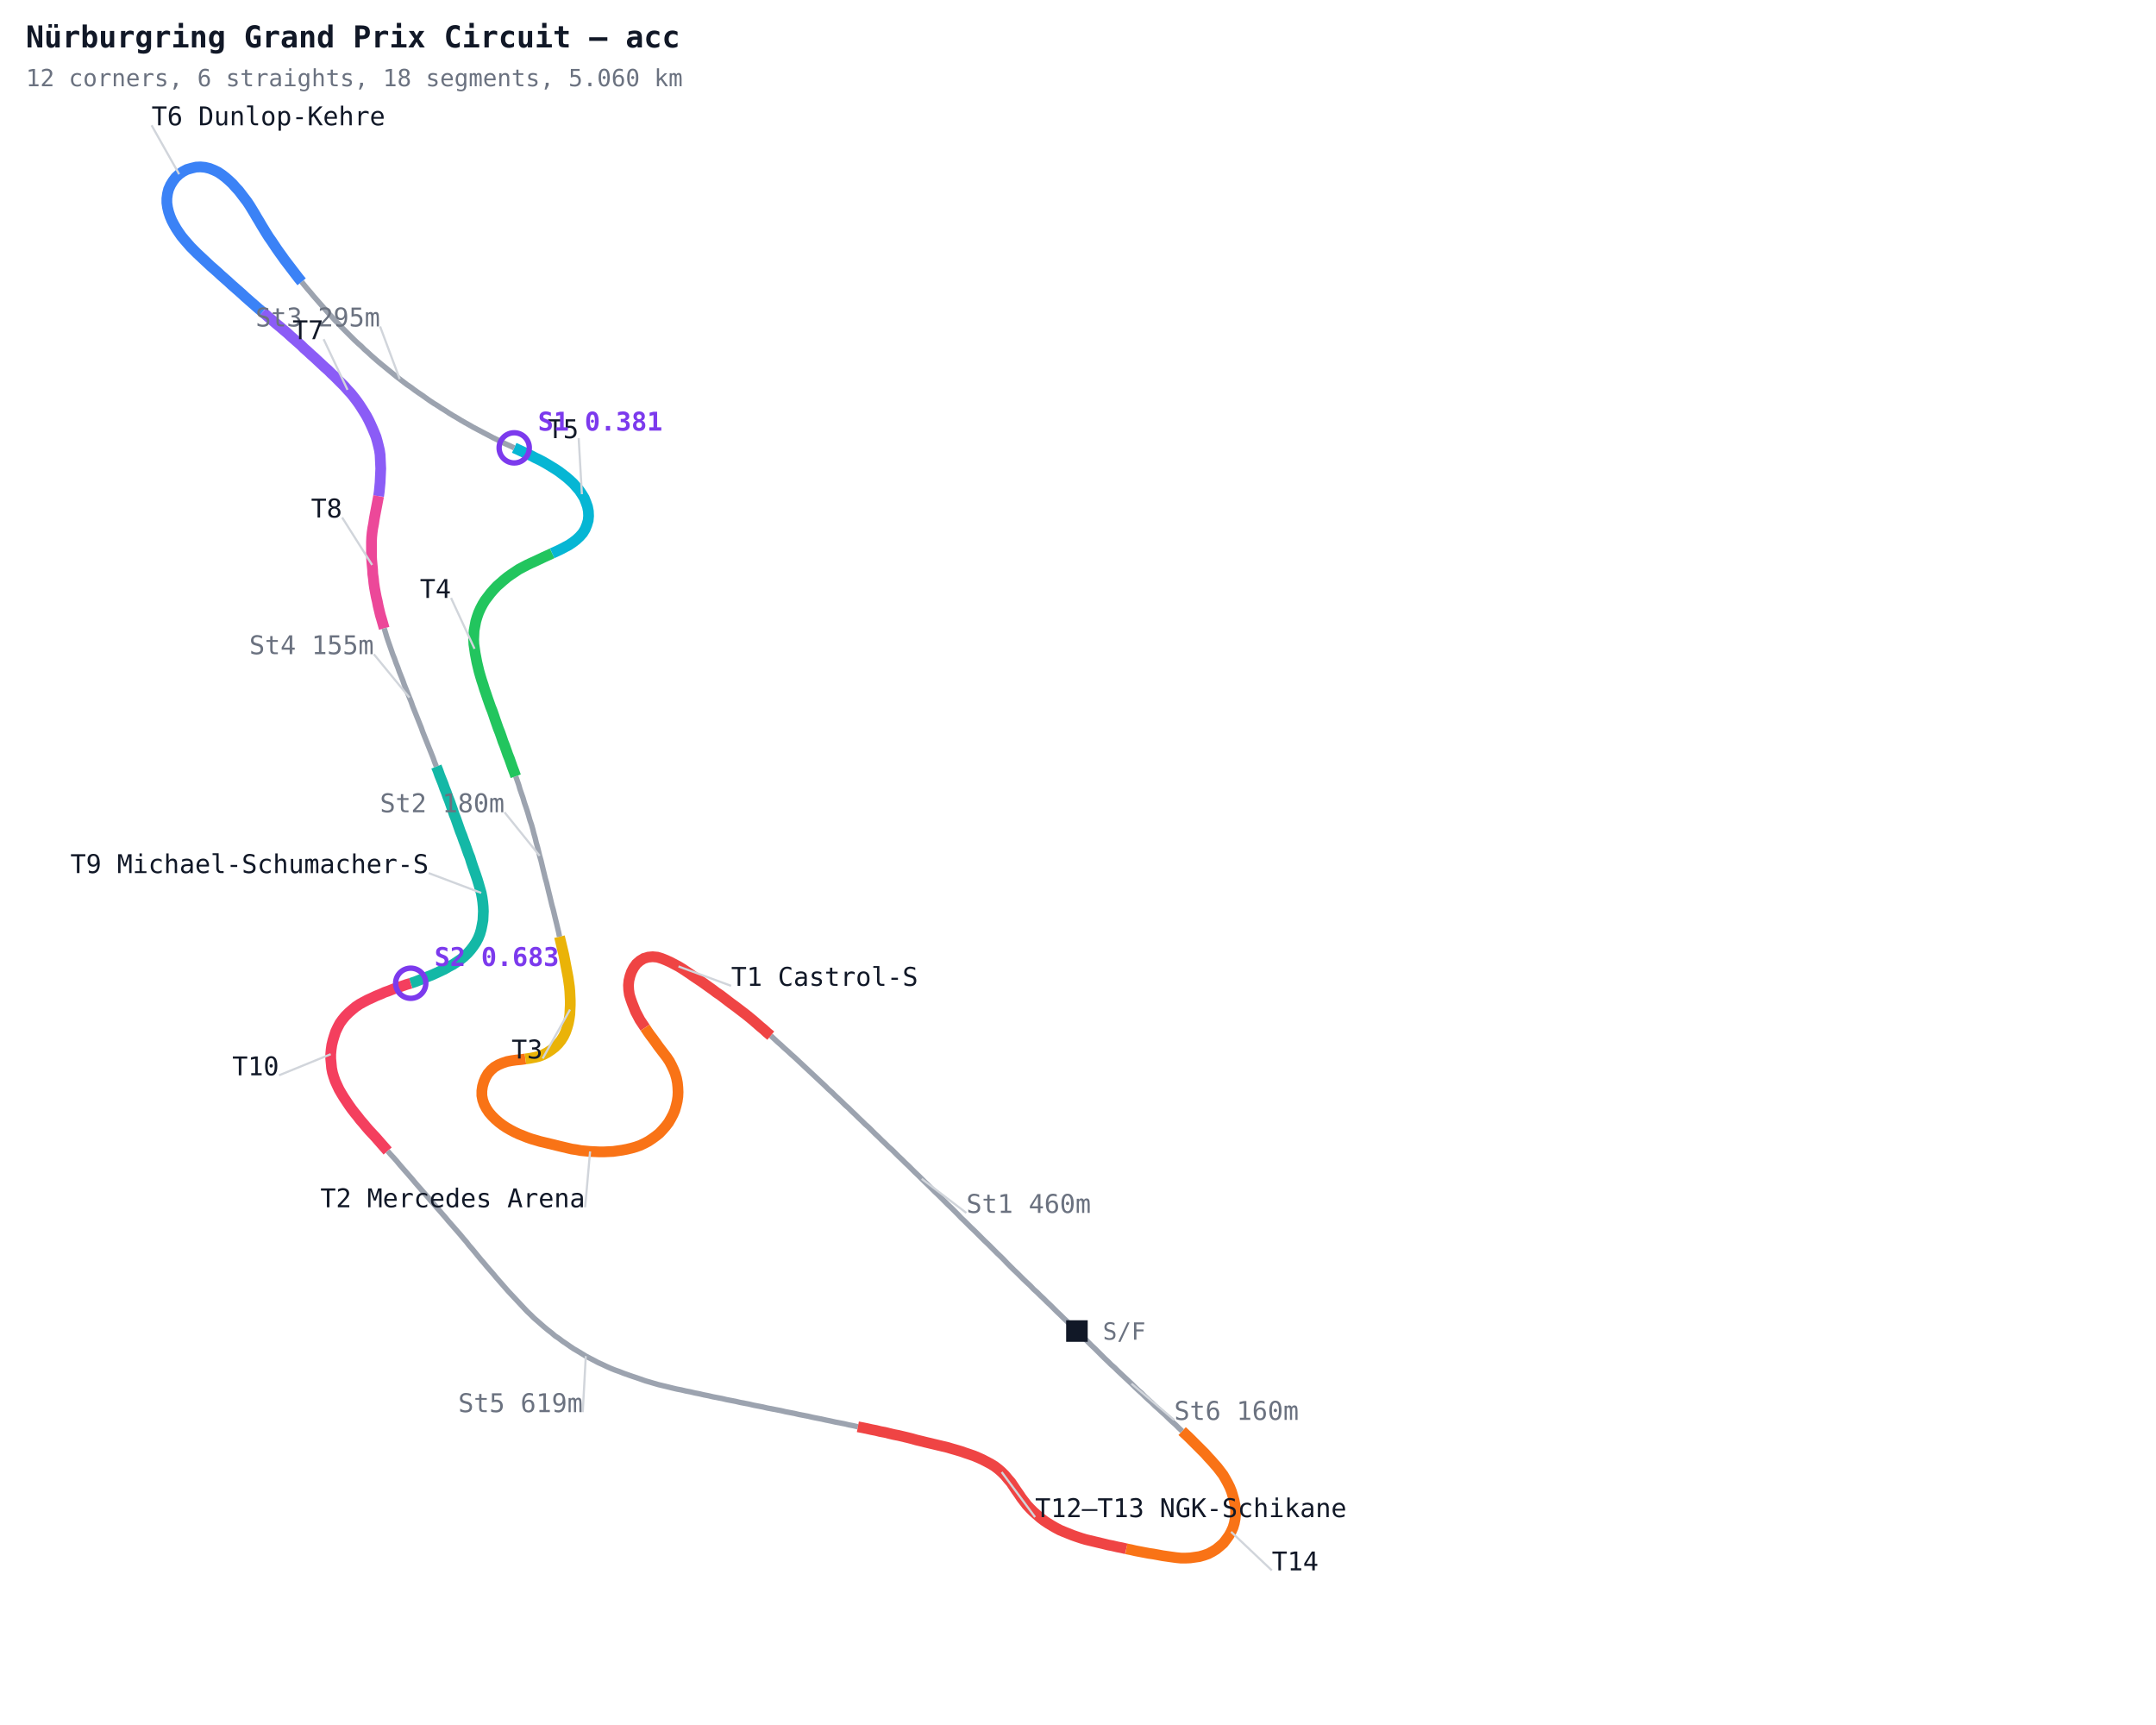
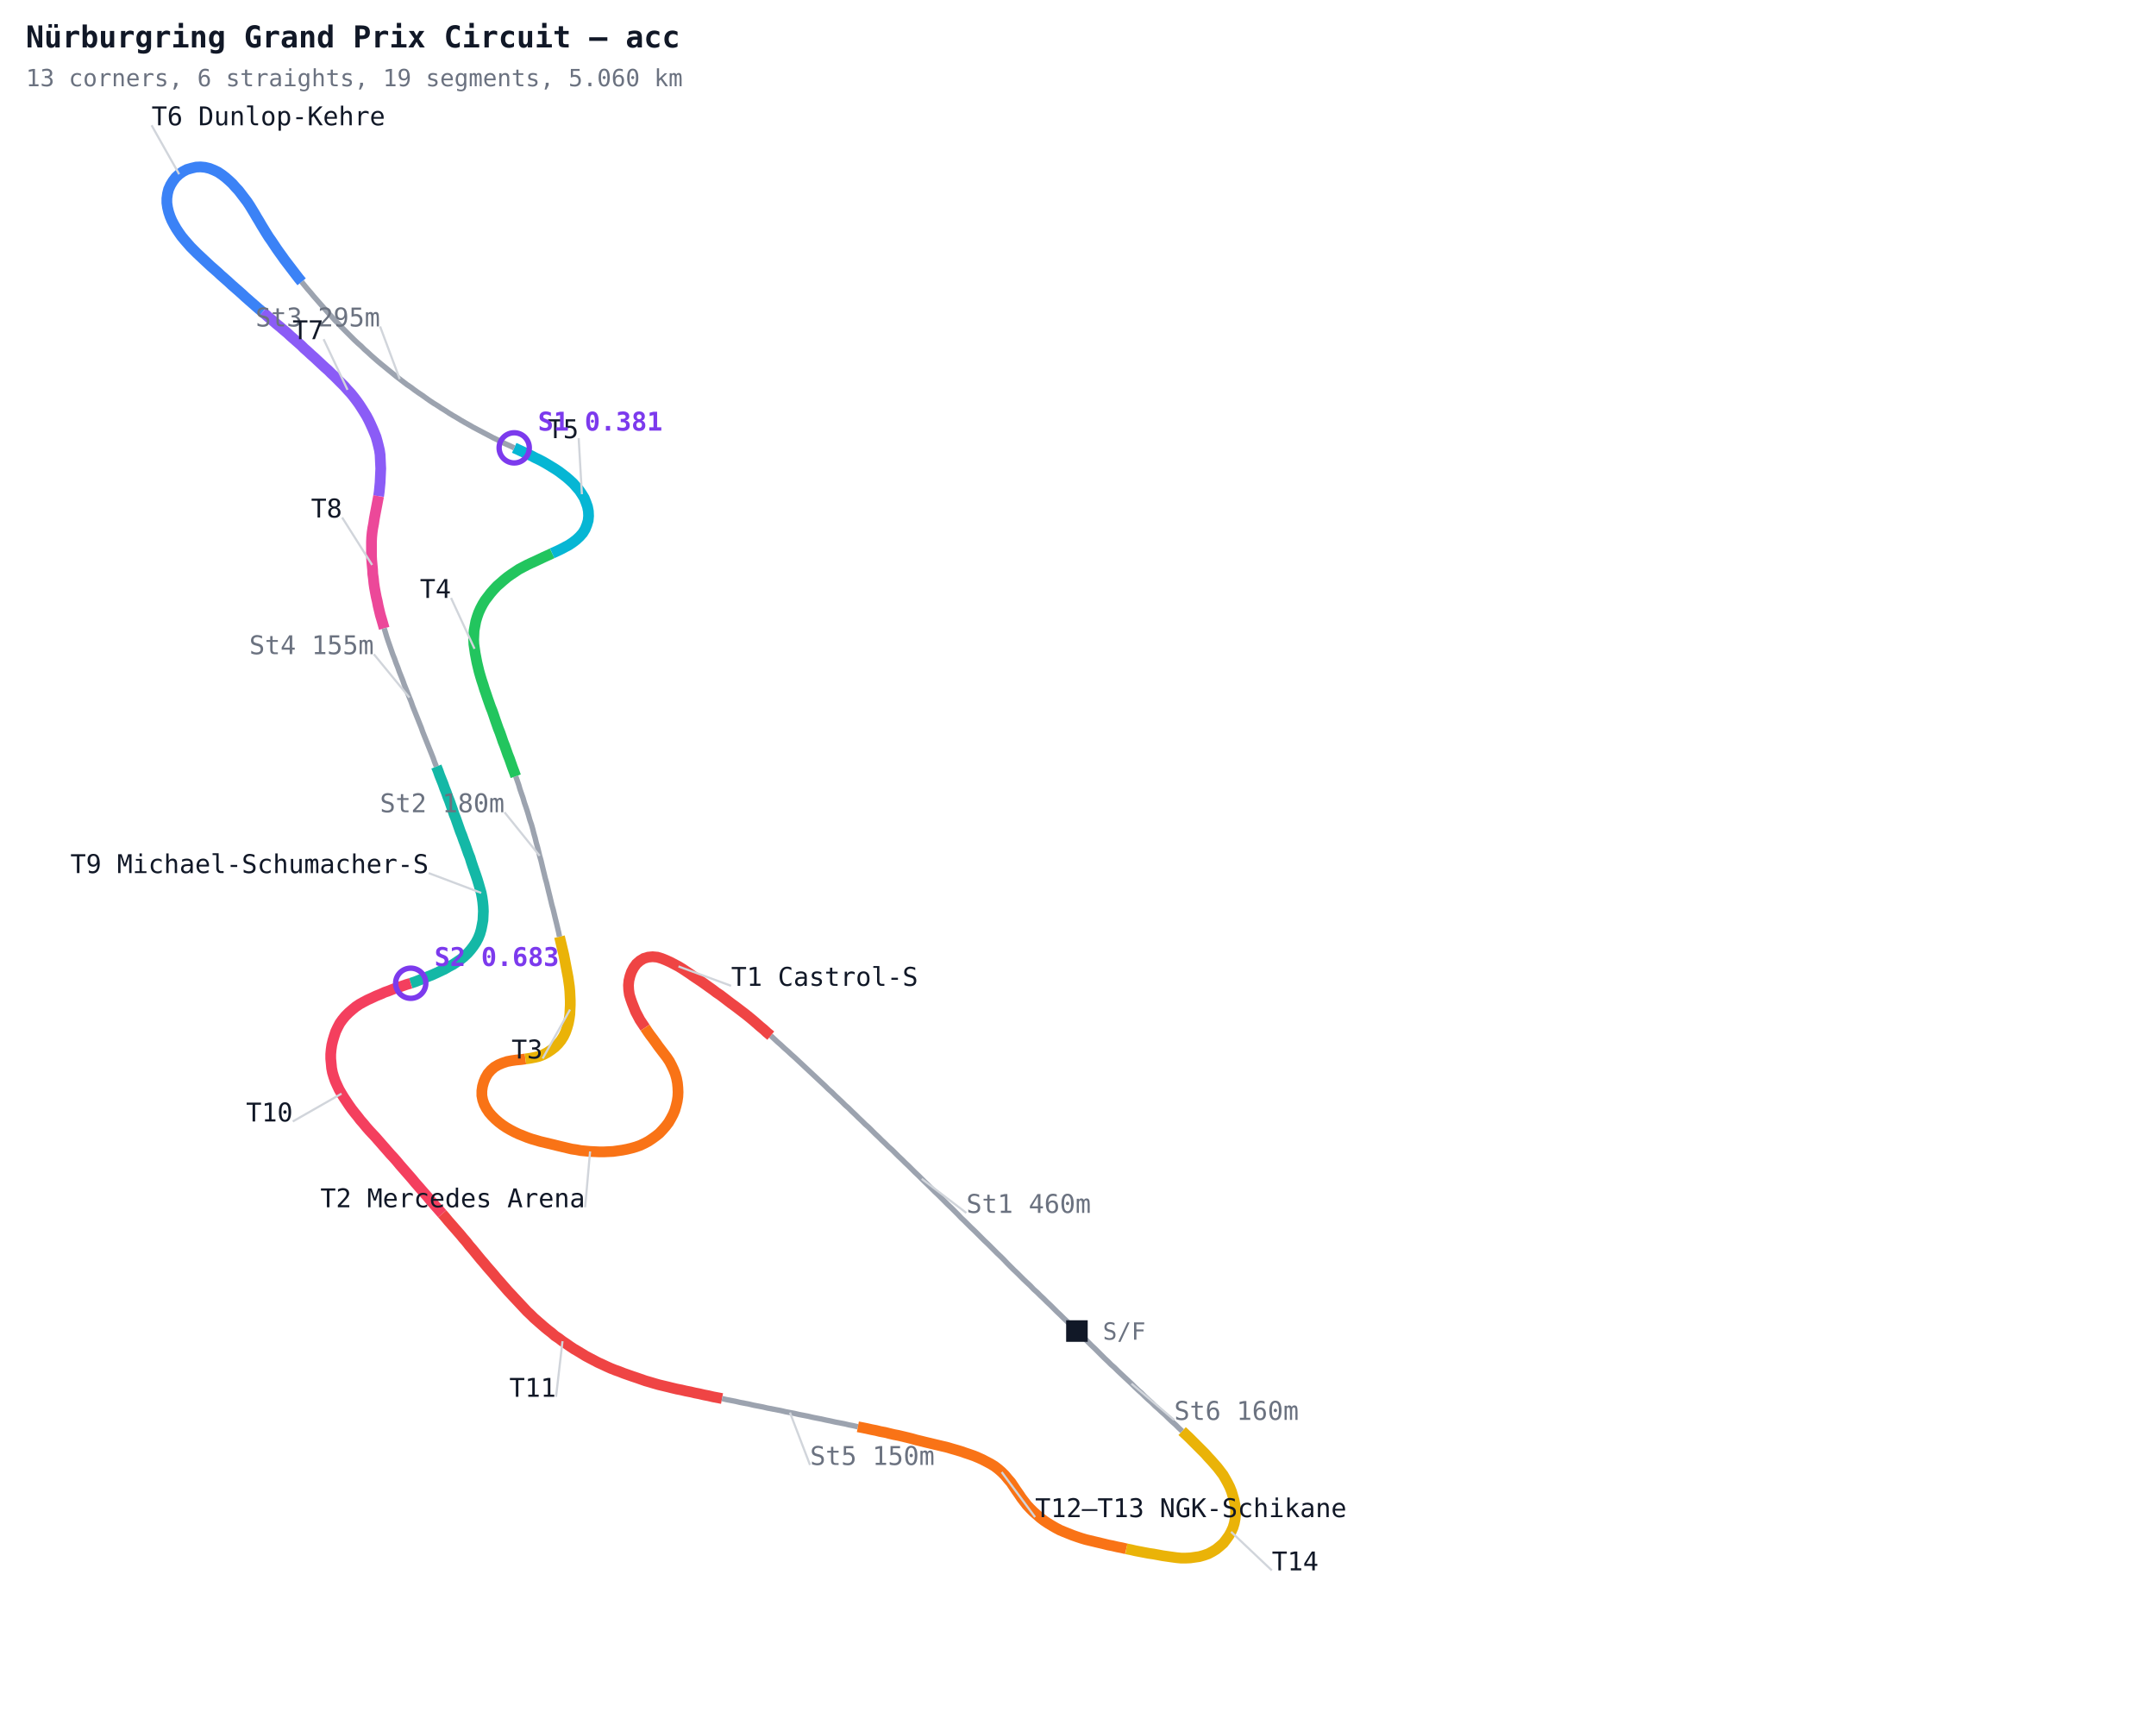
<svg xmlns="http://www.w3.org/2000/svg" width="1000" height="800" viewBox="0 0 1000 800">
  <defs>
    <style>
      .name { font-family: monospace; font-size: 12px; }
      .sector { font-family: monospace; font-size: 12px; fill: #7c3aed; font-weight: bold; }
      .title { font-family: monospace; font-size: 14px; fill: #111827; font-weight: bold; }
      .sub { font-family: monospace; font-size: 11px; fill: #6b7280; }
    </style>
  </defs>
  <rect width="1000" height="800" fill="#ffffff" />
  <polyline fill="none" stroke="#9ca3af" stroke-width="2.5" points="499.5,617.3 498.0,615.8 496.4,614.3 494.9,612.8 493.3,611.3 491.8,609.8 490.2,608.3 488.7,606.8 487.2,605.3 485.6,603.8 484.1,602.3 482.5,600.8 481.0,599.3 479.4,597.9 477.9,596.3 476.4,594.9 474.8,593.4 473.3,591.9 471.8,590.4 470.2,588.9 468.7,587.4 467.2,585.9 465.7,584.3 464.2,582.8 462.6,581.3 461.1,579.8 459.6,578.3 458.1,576.8 456.5,575.3 455.0,573.8 453.5,572.3 452.0,570.8 450.4,569.3 448.9,567.8 447.4,566.3 445.8,564.8 444.3,563.2 442.8,561.7 441.3,560.2 439.7,558.7 438.2,557.2 436.7,555.7 435.2,554.2 433.6,552.7 432.1,551.2 430.6,549.7 429.0,548.2 427.5,546.7 426.0,545.2 424.4,543.7 422.9,542.2 421.4,540.7 419.8,539.2 418.3,537.7 416.7,536.2 415.2,534.7 413.7,533.2 412.1,531.8 410.6,530.3 409.0,528.8 407.5,527.3 405.9,525.8 404.4,524.3 402.9,522.8 401.3,521.4 399.8,519.9 398.2,518.4 396.7,516.9 395.1,515.4 393.6,513.9 392.0,512.5 390.5,511.0 388.9,509.5 387.3,508.0 385.8,506.5 384.2,505.1 382.7,503.6 381.1,502.1 379.6,500.7 378.0,499.2 376.4,497.7 374.9,496.3 373.3,494.8 371.7,493.3 370.2,491.9 368.6,490.4 367.0,489.0 365.4,487.5 363.8,486.1 362.2,484.6 360.6,483.2 359.1,481.8 357.5,480.3" />
  <polyline fill="none" stroke="#ef4444" stroke-width="5" points="357.5,480.3 355.8,478.9 354.3,477.5 352.6,476.1 351.0,474.7 349.4,473.3 347.7,471.9 346.1,470.6 344.4,469.3 342.7,468.0 341.0,466.7 339.2,465.4 337.5,464.1 335.8,462.8 334.1,461.5 332.3,460.3 330.6,459.0 328.9,457.8 327.1,456.5 325.4,455.3 323.6,454.1 321.8,452.9 320.1,451.7 318.3,450.5 316.5,449.3 314.7,448.2 312.8,447.2 310.9,446.2 308.9,445.3 306.9,444.5 304.9,443.9 302.7,443.7 300.6,443.9 298.6,444.5 296.8,445.6 295.2,447.0 293.9,448.8 292.9,450.7 292.2,452.7 291.7,454.8 291.5,456.9 291.6,459.0 291.9,461.2 292.5,463.2 293.2,465.2 294.0,467.2 294.8,469.2 295.8,471.1 296.8,473.0 298.0,474.8 299.2,476.6" />
  <polyline fill="none" stroke="#f97316" stroke-width="5" points="299.2,476.6 300.4,478.4 301.6,480.1 302.9,481.8 304.2,483.6 305.4,485.3 306.7,487.0 308.0,488.7 309.3,490.4 310.5,492.2 311.5,494.1 312.4,496.0 313.2,498.0 313.8,500.1 314.2,502.2 314.4,504.3 314.5,506.5 314.4,508.6 314.1,510.7 313.6,512.8 313.0,514.9 312.2,516.8 311.2,518.7 310.1,520.6 308.8,522.3 307.4,523.9 305.9,525.5 304.3,526.8 302.5,528.1 300.7,529.3 298.8,530.3 296.9,531.2 294.9,531.9 292.8,532.5 290.7,533.0 288.6,533.4 286.5,533.7 284.4,534.0 282.2,534.1 280.1,534.2 278.0,534.2 275.8,534.1 273.7,534.0 271.5,533.8 269.4,533.6 267.3,533.2 265.2,532.9 263.1,532.4 261.0,531.9 258.9,531.4 256.9,530.9 254.8,530.4 252.7,529.9 250.6,529.4 248.6,528.8 246.5,528.2 244.5,527.5 242.5,526.7 240.5,525.9 238.6,525.0 236.7,524.0 234.8,522.9 233.0,521.7 231.3,520.4 229.7,519.0 228.2,517.5 226.8,515.9 225.6,514.1 224.6,512.2 223.9,510.2 223.5,508.1 223.5,505.9 223.8,503.8 224.4,501.7 225.2,499.8 226.3,497.9 227.7,496.3 229.3,494.9 231.2,493.8 233.1,493.0 235.2,492.3 237.3,491.9 239.4,491.6 241.6,491.4 243.7,491.1" />
  <polyline fill="none" stroke="#eab308" stroke-width="5" points="243.7,491.1 245.8,490.8 247.9,490.4 250.0,489.9 252.0,489.1 253.9,488.1 255.7,486.9 257.4,485.6 258.9,484.1 260.2,482.5 261.4,480.6 262.3,478.7 263.0,476.7 263.6,474.6 264.0,472.5 264.3,470.4 264.4,468.2 264.5,466.1 264.5,464.0 264.4,461.8 264.3,459.7 264.1,457.5 263.8,455.4 263.5,453.3 263.1,451.2 262.7,449.1 262.3,447.0 261.9,444.9 261.5,442.8 261.0,440.7 260.5,438.6 260.0,436.5 259.5,434.4" />
  <polyline fill="none" stroke="#9ca3af" stroke-width="2.5" points="259.5,434.4 259.1,432.3 258.6,430.2 258.1,428.1 257.6,426.1 257.1,424.0 256.6,421.9 256.0,419.8 255.5,417.7 255.0,415.6 254.5,413.6 254.0,411.5 253.5,409.4 252.9,407.3 252.4,405.2 251.9,403.2 251.4,401.1 250.9,399.0 250.3,396.9 249.8,394.8 249.3,392.8 248.7,390.7 248.2,388.6 247.6,386.5 247.1,384.5 246.5,382.4 245.8,380.4 245.2,378.3 244.6,376.3 243.9,374.2 243.2,372.2 242.6,370.1 241.9,368.1 241.2,366.1 240.6,364.0 239.9,362.0 239.2,360.0" />
  <polyline fill="none" stroke="#22c55e" stroke-width="5" points="239.2,360.0 238.5,358.0 237.7,355.9 237.0,353.9 236.3,351.9 235.5,349.9 234.8,347.9 234.1,345.9 233.3,343.9 232.6,341.8 231.9,339.8 231.1,337.8 230.4,335.8 229.7,333.8 229.0,331.7 228.3,329.7 227.5,327.7 226.8,325.7 226.1,323.7 225.4,321.6 224.7,319.6 224.1,317.6 223.4,315.5 222.8,313.5 222.2,311.4 221.7,309.3 221.2,307.2 220.8,305.1 220.4,303.0 220.1,300.9 219.8,298.8 219.7,296.6 219.8,294.5 219.9,292.4 220.3,290.2 220.7,288.1 221.3,286.1 222.0,284.1 222.9,282.1 223.9,280.2 225.0,278.4 226.3,276.7 227.6,275.0 229.0,273.4 230.5,271.8 232.1,270.4 233.7,269.0 235.4,267.6 237.1,266.4 238.9,265.2 240.7,264.0 242.6,263.0 244.5,262.0 246.4,261.1 248.4,260.2 250.3,259.3 252.2,258.4 254.2,257.5 256.1,256.6" />
  <polyline fill="none" stroke="#06b6d4" stroke-width="5" points="256.1,256.6 258.1,255.7 260.0,254.8 261.9,253.8 263.8,252.8 265.6,251.6 267.3,250.3 268.9,248.8 270.3,247.2 271.4,245.4 272.2,243.4 272.8,241.4 273.0,239.3 272.9,237.1 272.5,235.0 271.8,233.0 271.0,231.0 269.9,229.2 268.7,227.4 267.3,225.8 265.9,224.2 264.3,222.7 262.7,221.3 261.0,220.0 259.3,218.7 257.5,217.5 255.7,216.4 253.9,215.3 252.0,214.2 250.1,213.2 248.2,212.3 246.3,211.3 244.3,210.4 242.4,209.5 240.5,208.6 238.5,207.7" />
  <polyline fill="none" stroke="#9ca3af" stroke-width="2.5" points="238.5,207.7 236.6,206.8 234.6,205.9 232.7,205.0 230.8,204.0 228.9,203.1 227.0,202.1 225.1,201.1 223.2,200.1 221.3,199.1 219.4,198.1 217.5,197.0 215.7,196.0 213.8,194.9 212.0,193.8 210.1,192.7 208.3,191.6 206.5,190.4 204.7,189.3 202.9,188.1 201.1,187.0 199.3,185.8 197.6,184.6 195.8,183.3 194.0,182.1 192.3,180.9 190.6,179.6 188.8,178.4 187.1,177.1 185.4,175.8 183.7,174.5 182.0,173.1 180.4,171.8 178.7,170.4 177.1,169.1 175.4,167.7 173.8,166.3 172.2,164.9 170.6,163.4 169.0,162.0 167.5,160.5 165.9,159.1 164.3,157.6 162.8,156.1 161.3,154.6 159.8,153.1 158.3,151.6 156.8,150.0 155.3,148.5 153.9,146.9 152.4,145.3 151.0,143.7 149.6,142.1 148.2,140.5 146.8,138.9 145.4,137.3 144.0,135.6 142.6,134.0 141.2,132.3 139.9,130.7" />
  <polyline fill="none" stroke="#3b82f6" stroke-width="5" points="139.9,130.7 138.5,129.0 137.2,127.3 135.9,125.6 134.6,123.9 133.3,122.2 132.0,120.5 130.8,118.8 129.5,117.0 128.3,115.3 127.1,113.5 125.9,111.7 124.7,110.0 123.5,108.1 122.4,106.3 121.3,104.5 120.2,102.6 119.1,100.8 118.0,98.9 116.9,97.1 115.8,95.3 114.6,93.5 113.3,91.8 112.0,90.1 110.7,88.4 109.2,86.8 107.8,85.2 106.2,83.7 104.6,82.3 102.9,81.0 101.1,79.8 99.2,78.9 97.2,78.1 95.1,77.6 93.0,77.4 90.9,77.5 88.8,78.0 86.7,78.6 84.8,79.6 83.1,80.8 81.5,82.3 80.2,84.0 79.1,85.8 78.2,87.8 77.7,89.8 77.4,92.0 77.4,94.1 77.7,96.2 78.2,98.3 78.9,100.4 79.7,102.3 80.7,104.2 81.8,106.1 83.0,107.9 84.2,109.6 85.6,111.3 87.0,112.9 88.4,114.5 89.9,116.0 91.4,117.5 93.0,119.0 94.6,120.5 96.1,121.9 97.7,123.4 99.3,124.8 100.9,126.2 102.5,127.7 104.1,129.1 105.7,130.5 107.3,132.0 108.9,133.4 110.5,134.8 112.1,136.2 113.7,137.7 115.3,139.1 116.9,140.5 118.5,141.9 120.1,143.3 121.8,144.7" />
  <polyline fill="none" stroke="#8b5cf6" stroke-width="5" points="121.8,144.7 123.4,146.1 125.0,147.5 126.7,148.9 128.3,150.3 129.9,151.6 131.5,153.0 133.2,154.4 134.8,155.9 136.4,157.3 138.0,158.7 139.6,160.1 141.1,161.6 142.7,163.0 144.3,164.5 145.9,165.9 147.5,167.4 149.0,168.8 150.6,170.3 152.2,171.7 153.7,173.2 155.3,174.7 156.8,176.2 158.3,177.7 159.8,179.2 161.2,180.8 162.7,182.4 164.0,184.0 165.3,185.7 166.6,187.5 167.7,189.2 168.9,191.1 170.0,192.9 171.0,194.8 171.9,196.7 172.8,198.7 173.6,200.6 174.4,202.6 175.0,204.7 175.5,206.7 176.0,208.8 176.3,210.9 176.4,213.1 176.5,215.2 176.6,217.3 176.5,219.5 176.4,221.6 176.3,223.8 176.1,225.9 175.9,228.0 175.6,230.1" />
  <polyline fill="none" stroke="#ec4899" stroke-width="5" points="175.6,230.1 175.2,232.2 174.8,234.3 174.4,236.4 174.0,238.5 173.6,240.7 173.3,242.8 172.9,244.9 172.6,247.0 172.4,249.1 172.3,251.3 172.3,253.4 172.3,255.5 172.3,257.7 172.4,259.8 172.6,262.0 172.8,264.1 172.9,266.2 173.2,268.3 173.4,270.4 173.7,272.5 174.1,274.7 174.5,276.8 175.0,278.9 175.4,281.0 175.9,283.1 176.4,285.2 177.0,287.2 177.6,289.3 178.2,291.4" />
  <polyline fill="none" stroke="#9ca3af" stroke-width="2.5" points="178.2,291.4 178.8,293.4 179.4,295.4 180.1,297.5 180.8,299.5 181.5,301.5 182.2,303.5 183.0,305.5 183.7,307.5 184.5,309.5 185.2,311.5 186.0,313.5 186.8,315.5 187.5,317.5 188.3,319.5 189.1,321.5 189.9,323.5 190.7,325.5 191.4,327.5 192.2,329.5 193.0,331.5 193.8,333.5 194.6,335.5 195.4,337.5 196.1,339.5 196.9,341.5 197.7,343.5 198.5,345.5 199.3,347.5 200.1,349.5 200.9,351.5 201.6,353.5 202.4,355.5" />
  <polyline fill="none" stroke="#14b8a6" stroke-width="5" points="202.4,355.5 203.2,357.5 203.9,359.5 204.7,361.5 205.5,363.5 206.2,365.5 207.0,367.5 207.7,369.5 208.5,371.5 209.2,373.5 209.9,375.5 210.6,377.6 211.4,379.6 212.1,381.6 212.8,383.6 213.5,385.6 214.3,387.6 215.0,389.6 215.8,391.7 216.5,393.7 217.2,395.7 218.0,397.7 218.6,399.7 219.3,401.8 220.0,403.8 220.7,405.8 221.4,407.9 222.0,409.9 222.6,412.0 223.2,414.1 223.6,416.2 223.9,418.3 224.1,420.4 224.2,422.6 224.1,424.7 224.0,426.8 223.6,429.0 223.2,431.0 222.6,433.1 221.8,435.1 220.8,437.0 219.6,438.8 218.3,440.5 216.9,442.1 215.3,443.6 213.7,444.9 211.9,446.1 210.1,447.3 208.2,448.3 206.3,449.4 204.4,450.3 202.5,451.2 200.5,452.1 198.5,452.9 196.6,453.7 194.6,454.5 192.6,455.3 190.5,456.0" />
-   <polyline fill="none" stroke="#f43f5e" stroke-width="5" points="190.5,456.0 188.5,456.6 186.5,457.3 184.4,458.0 182.4,458.7 180.4,459.5 178.4,460.2 176.4,461.1 174.4,461.9 172.5,462.8 170.5,463.7 168.6,464.7 166.8,465.7 165.0,466.9 163.3,468.3 161.7,469.7 160.2,471.2 158.8,472.9 157.6,474.6 156.6,476.5 155.7,478.4 155.0,480.5 154.4,482.5 153.9,484.6 153.6,486.7 153.4,488.9 153.4,491.0 153.6,493.1 153.8,495.3 154.2,497.4 154.8,499.4 155.5,501.4 156.4,503.4 157.3,505.3 158.4,507.2 159.5,509.0 160.7,510.8 161.9,512.6 163.1,514.3 164.5,516.1 165.8,517.7 167.1,519.4 168.5,521.0 169.9,522.7 171.3,524.3 172.7,525.8 174.2,527.4 175.6,529.0 177.0,530.6 178.4,532.2 179.8,533.8" />
-   <polyline fill="none" stroke="#9ca3af" stroke-width="2.5" points="179.8,533.8 181.2,535.4 182.7,537.0 184.1,538.6 185.5,540.3 186.9,541.9 188.3,543.5 189.7,545.1 191.1,546.7 192.5,548.4 193.9,550.0 195.3,551.6 196.7,553.2 198.1,554.8 199.5,556.5 200.9,558.1 202.3,559.7 203.7,561.3 205.1,562.9 206.5,564.5 207.9,566.2 209.3,567.8 210.7,569.4 212.1,571.0 213.5,572.6 214.9,574.3 216.3,575.9 217.6,577.6 219.0,579.2 220.4,580.9 221.7,582.5 223.1,584.2 224.5,585.8 225.9,587.5 227.3,589.1 228.7,590.7 230.1,592.4 231.5,594.0 232.9,595.6 234.3,597.2 235.7,598.8 237.2,600.4 238.6,601.9 240.1,603.5 241.6,605.1 243.0,606.6 244.5,608.2 246.1,609.7 247.6,611.2 249.2,612.6 250.8,614.0 252.4,615.4 254.1,616.8 255.8,618.1 257.4,619.5 259.2,620.7 260.9,622.0 262.7,623.2 264.4,624.4 266.2,625.6 268.1,626.7 269.9,627.8 271.7,628.9 273.6,629.9 275.5,630.9 277.4,631.9 279.4,632.8 281.3,633.7 283.3,634.6 285.3,635.4 287.3,636.1 289.3,636.9 291.3,637.6 293.3,638.3 295.4,639.0 297.4,639.7 299.4,640.4 301.5,641.0 303.5,641.6 305.6,642.2 307.7,642.7 309.8,643.2 311.8,643.7 313.9,644.2 316.0,644.6 318.1,645.1 320.2,645.5 322.3,646.0 324.4,646.4 326.5,646.9 328.6,647.3 330.7,647.8 332.8,648.2 334.9,648.6 337.0,649.1 339.1,649.5 341.2,649.9 343.3,650.4 345.4,650.8 347.5,651.2 349.6,651.7 351.7,652.1 353.8,652.5 355.9,653.0 358.0,653.4 360.1,653.8 362.2,654.2 364.3,654.7 366.4,655.1 368.5,655.5 370.6,656.0 372.7,656.4 374.8,656.8 376.9,657.3 378.9,657.7 381.0,658.1 383.2,658.6 385.2,659.0 387.4,659.5 389.5,659.9 391.6,660.3 393.7,660.8 395.8,661.2 397.9,661.7" />
-   <polyline fill="none" stroke="#ef4444" stroke-width="5" points="397.9,661.7 400.0,662.1 402.0,662.5 404.2,663.0 406.3,663.4 408.3,663.9 410.5,664.3 412.5,664.8 414.6,665.3 416.7,665.7 418.8,666.2 420.9,666.7 422.9,667.2 425.0,667.8 427.1,668.3 429.1,668.8 431.2,669.3 433.3,669.8 435.4,670.3 437.5,670.8 439.6,671.3 441.6,671.9 443.7,672.5 445.7,673.1 447.7,673.8 449.8,674.5 451.8,675.2 453.7,676.0 455.7,676.9 457.6,677.9 459.5,678.9 461.3,680.0 463.0,681.3 464.6,682.7 466.1,684.2 467.5,685.9 468.9,687.5 470.1,689.3 471.3,691.1 472.5,692.8 473.7,694.6 475.0,696.3 476.3,698.0 477.8,699.6 479.3,701.1 480.9,702.5 482.5,703.9 484.2,705.2 486.0,706.4 487.8,707.5 489.7,708.6 491.6,709.6 493.5,710.4 495.5,711.2 497.5,712.0 499.5,712.7 501.6,713.4 503.6,714.0 505.7,714.5 507.8,715.0 509.9,715.5 512.0,716.0 514.0,716.5 516.1,716.9 518.2,717.4 520.3,717.8 522.4,718.3" />
-   <polyline fill="none" stroke="#f97316" stroke-width="5" points="522.4,718.3 524.5,718.7 526.6,719.2 528.7,719.6 530.8,720.0 532.9,720.4 535.0,720.7 537.2,721.1 539.3,721.5 541.4,721.8 543.5,722.1 545.7,722.4 547.8,722.6 549.9,722.6 552.1,722.5 554.2,722.2 556.3,721.9 558.4,721.3 560.4,720.6 562.3,719.6 564.1,718.5 565.8,717.1 567.4,715.7 568.7,714.0 570.0,712.2 571.0,710.4 571.9,708.4 572.5,706.4 572.9,704.3 573.1,702.1 573.1,700.0 572.8,697.9 572.4,695.8 571.8,693.7 571.2,691.7 570.4,689.7 569.4,687.7 568.4,685.9 567.3,684.0 566.0,682.3 564.7,680.6 563.3,679.0 561.9,677.4 560.4,675.8 559.0,674.2 557.5,672.7 556.0,671.2 554.4,669.6 552.9,668.1 551.4,666.6 549.8,665.1 548.3,663.7" />
+   <polyline fill="none" stroke="#f43f5e" stroke-width="5" points="190.5,456.0 188.5,456.6 186.5,457.3 184.4,458.0 182.4,458.7 180.4,459.5 178.4,460.2 176.4,461.1 174.4,461.9 172.5,462.8 170.5,463.7 168.6,464.7 166.8,465.7 165.0,466.9 163.3,468.3 161.7,469.7 160.2,471.2 158.8,472.9 157.6,474.6 156.6,476.5 155.7,478.4 155.0,480.5 154.4,482.5 153.9,484.6 153.6,486.7 153.4,488.9 153.4,491.0 153.6,493.1 153.8,495.3 154.2,497.4 154.8,499.4 155.5,501.4 156.4,503.4 157.3,505.3 158.4,507.2 159.5,509.0 160.7,510.8 161.9,512.6 163.1,514.3 164.5,516.1 165.8,517.7 167.1,519.4 168.5,521.0 169.9,522.7 171.3,524.3 172.7,525.8 174.2,527.4 175.6,529.0 177.0,530.6 178.4,532.2 179.8,533.8 181.2,535.4 182.7,537.0 184.1,538.6 185.5,540.3 186.9,541.9 188.3,543.5 189.7,545.1 191.1,546.7 192.5,548.4 193.9,550.0 195.3,551.6 196.7,553.2 198.1,554.8 199.5,556.5 200.9,558.1 202.3,559.7 203.7,561.3 205.1,562.9" />
+   <polyline fill="none" stroke="#ef4444" stroke-width="5" points="205.1,562.9 206.5,564.5 207.9,566.2 209.3,567.8 210.7,569.4 212.1,571.0 213.5,572.6 214.9,574.3 216.3,575.9 217.6,577.6 219.0,579.2 220.4,580.9 221.7,582.5 223.1,584.2 224.5,585.8 225.9,587.5 227.3,589.1 228.7,590.7 230.1,592.4 231.5,594.0 232.9,595.6 234.3,597.2 235.7,598.8 237.2,600.4 238.6,601.9 240.1,603.5 241.6,605.1 243.0,606.6 244.5,608.2 246.1,609.7 247.6,611.2 249.2,612.6 250.8,614.0 252.4,615.4 254.1,616.8 255.8,618.1 257.4,619.5 259.2,620.7 260.9,622.0 262.7,623.2 264.4,624.4 266.2,625.6 268.1,626.7 269.9,627.8 271.7,628.9 273.6,629.9 275.5,630.9 277.4,631.9 279.4,632.8 281.3,633.7 283.3,634.6 285.3,635.4 287.3,636.1 289.3,636.9 291.3,637.6 293.3,638.3 295.4,639.0 297.4,639.7 299.4,640.4 301.5,641.0 303.5,641.6 305.6,642.2 307.7,642.7 309.8,643.2 311.8,643.7 313.9,644.2 316.0,644.6 318.1,645.1 320.2,645.5 322.3,646.0 324.4,646.4 326.5,646.9 328.6,647.3 330.7,647.8 332.8,648.2 334.9,648.6" />
+   <polyline fill="none" stroke="#9ca3af" stroke-width="2.5" points="334.9,648.6 337.0,649.1 339.1,649.5 341.2,649.9 343.3,650.4 345.4,650.8 347.5,651.2 349.6,651.7 351.7,652.1 353.8,652.5 355.9,653.0 358.0,653.4 360.1,653.8 362.2,654.2 364.3,654.7 366.4,655.1 368.5,655.5 370.6,656.0 372.7,656.4 374.8,656.8 376.9,657.3 378.9,657.7 381.0,658.1 383.2,658.6 385.2,659.0 387.4,659.5 389.5,659.9 391.6,660.3 393.7,660.8 395.8,661.2 397.9,661.7" />
+   <polyline fill="none" stroke="#f97316" stroke-width="5" points="397.9,661.7 400.0,662.1 402.0,662.5 404.2,663.0 406.3,663.4 408.3,663.9 410.5,664.3 412.5,664.8 414.6,665.3 416.7,665.7 418.8,666.2 420.9,666.7 422.9,667.2 425.0,667.8 427.1,668.3 429.1,668.8 431.2,669.3 433.3,669.8 435.4,670.3 437.5,670.8 439.6,671.3 441.6,671.9 443.7,672.5 445.7,673.1 447.7,673.8 449.8,674.5 451.8,675.2 453.7,676.0 455.7,676.9 457.6,677.9 459.5,678.9 461.3,680.0 463.0,681.3 464.6,682.7 466.1,684.2 467.5,685.9 468.9,687.5 470.1,689.3 471.3,691.1 472.5,692.8 473.7,694.6 475.0,696.3 476.3,698.0 477.8,699.6 479.3,701.1 480.9,702.5 482.5,703.9 484.2,705.2 486.0,706.4 487.8,707.5 489.7,708.6 491.6,709.6 493.5,710.4 495.5,711.2 497.5,712.0 499.5,712.7 501.6,713.4 503.6,714.0 505.7,714.5 507.8,715.0 509.9,715.5 512.0,716.0 514.0,716.5 516.1,716.9 518.2,717.4 520.3,717.8 522.4,718.3" />
+   <polyline fill="none" stroke="#eab308" stroke-width="5" points="522.4,718.3 524.5,718.7 526.6,719.2 528.7,719.6 530.8,720.0 532.9,720.4 535.0,720.7 537.2,721.1 539.3,721.5 541.4,721.8 543.5,722.1 545.7,722.4 547.8,722.6 549.9,722.6 552.1,722.5 554.2,722.2 556.3,721.9 558.4,721.3 560.4,720.6 562.3,719.6 564.1,718.5 565.8,717.1 567.4,715.7 568.7,714.0 570.0,712.2 571.0,710.4 571.9,708.4 572.5,706.4 572.9,704.3 573.1,702.1 573.1,700.0 572.8,697.9 572.4,695.8 571.8,693.7 571.2,691.7 570.4,689.7 569.4,687.7 568.4,685.9 567.3,684.0 566.0,682.3 564.7,680.6 563.3,679.0 561.9,677.4 560.4,675.8 559.0,674.2 557.5,672.7 556.0,671.2 554.4,669.6 552.9,668.1 551.4,666.6 549.8,665.1 548.3,663.7" />
  <polyline fill="none" stroke="#9ca3af" stroke-width="2.5" points="548.3,663.7 546.7,662.2 545.2,660.7 543.6,659.3 542.0,657.8 540.5,656.3 538.9,654.9 537.3,653.4 535.7,652.0 534.2,650.5 532.6,649.1 531.0,647.6 529.5,646.1 527.9,644.7 526.3,643.2 524.8,641.7 523.2,640.2 521.7,638.8 520.1,637.3 518.5,635.8 517.0,634.3 515.4,632.9 513.9,631.4 512.3,629.9 510.8,628.4 509.3,626.9 507.8,625.4 506.2,623.9 504.7,622.4 503.2,620.9 501.6,619.4 500.1,617.9" />
  <line x1="427.5" y1="546.7" x2="448.2" y2="562.5" stroke="#d1d5db" stroke-width="1" />
  <text x="448.2" y="562.5" text-anchor="start" class="name" fill="#6b7280">St1 460m</text>
  <line x1="314.7" y1="448.2" x2="339.1" y2="457.2" stroke="#d1d5db" stroke-width="1" />
  <text x="339.1" y="457.2" text-anchor="start" class="name" fill="#111827">T1 Castrol-S</text>
  <line x1="273.7" y1="534.0" x2="271.4" y2="559.9" stroke="#d1d5db" stroke-width="1" />
  <text x="271.4" y="559.9" text-anchor="end" class="name" fill="#111827">T2 Mercedes Arena</text>
  <line x1="264.4" y1="468.2" x2="251.7" y2="490.9" stroke="#d1d5db" stroke-width="1" />
  <text x="251.7" y="490.9" text-anchor="end" class="name" fill="#111827">T3</text>
  <line x1="250.3" y1="396.9" x2="234.0" y2="376.7" stroke="#d1d5db" stroke-width="1" />
  <text x="234.0" y="376.7" text-anchor="end" class="name" fill="#6b7280">St2 180m</text>
  <line x1="220.1" y1="300.9" x2="209.2" y2="277.3" stroke="#d1d5db" stroke-width="1" />
  <text x="209.2" y="277.3" text-anchor="end" class="name" fill="#111827">T4</text>
  <line x1="269.9" y1="229.2" x2="268.4" y2="203.2" stroke="#d1d5db" stroke-width="1" />
  <text x="268.4" y="203.2" text-anchor="end" class="name" fill="#111827">T5</text>
  <line x1="185.4" y1="175.8" x2="176.3" y2="151.4" stroke="#d1d5db" stroke-width="1" />
  <text x="176.3" y="151.4" text-anchor="end" class="name" fill="#6b7280">St3 295m</text>
  <line x1="83.1" y1="80.8" x2="70.3" y2="58.1" stroke="#d1d5db" stroke-width="1" />
  <text x="70.3" y="58.1" text-anchor="start" class="name" fill="#111827">T6 Dunlop-Kehre</text>
  <line x1="161.2" y1="180.8" x2="150.1" y2="157.3" stroke="#d1d5db" stroke-width="1" />
  <text x="150.1" y="157.3" text-anchor="end" class="name" fill="#111827">T7</text>
  <line x1="172.6" y1="262.0" x2="158.7" y2="240.0" stroke="#d1d5db" stroke-width="1" />
  <text x="158.7" y="240.0" text-anchor="end" class="name" fill="#111827">T8</text>
  <line x1="189.9" y1="323.5" x2="173.4" y2="303.4" stroke="#d1d5db" stroke-width="1" />
  <text x="173.4" y="303.4" text-anchor="end" class="name" fill="#6b7280">St4 155m</text>
  <line x1="223.2" y1="414.1" x2="198.8" y2="404.9" stroke="#d1d5db" stroke-width="1" />
  <text x="198.8" y="404.9" text-anchor="end" class="name" fill="#111827">T9 Michael-Schumacher-S</text>
-   <line x1="153.4" y1="488.9" x2="129.4" y2="498.7" stroke="#d1d5db" stroke-width="1" />
-   <text x="129.4" y="498.7" text-anchor="end" class="name" fill="#111827">T10</text>
-   <line x1="271.7" y1="628.9" x2="270.3" y2="654.9" stroke="#d1d5db" stroke-width="1" />
-   <text x="270.3" y="654.9" text-anchor="end" class="name" fill="#6b7280">St5 619m</text>
+   <line x1="158.4" y1="507.2" x2="135.8" y2="520.1" stroke="#d1d5db" stroke-width="1" />
+   <text x="135.8" y="520.1" text-anchor="end" class="name" fill="#111827">T10</text>
+   <line x1="260.9" y1="622.0" x2="257.9" y2="647.8" stroke="#d1d5db" stroke-width="1" />
+   <text x="257.9" y="647.8" text-anchor="end" class="name" fill="#111827">T11</text>
+   <line x1="366.4" y1="655.1" x2="375.7" y2="679.4" stroke="#d1d5db" stroke-width="1" />
+   <text x="375.7" y="679.4" text-anchor="start" class="name" fill="#6b7280">St5 150m</text>
  <line x1="464.6" y1="682.7" x2="480.1" y2="703.6" stroke="#d1d5db" stroke-width="1" />
  <text x="480.1" y="703.6" text-anchor="start" class="name" fill="#111827">T12–T13 NGK-Schikane</text>
  <line x1="571.0" y1="710.4" x2="589.9" y2="728.3" stroke="#d1d5db" stroke-width="1" />
  <text x="589.9" y="728.3" text-anchor="start" class="name" fill="#111827">T14</text>
  <line x1="524.8" y1="641.7" x2="544.6" y2="658.5" stroke="#d1d5db" stroke-width="1" />
  <text x="544.6" y="658.5" text-anchor="start" class="name" fill="#6b7280">St6 160m</text>
  <circle cx="238.5" cy="207.7" r="7" fill="none" stroke="#7c3aed" stroke-width="2.5" />
  <text x="249.5" y="199.7" class="sector">S1 0.381</text>
  <circle cx="190.5" cy="456.0" r="7" fill="none" stroke="#7c3aed" stroke-width="2.5" />
  <text x="201.5" y="448.0" class="sector">S2 0.683</text>
  <rect x="494.5" y="612.3" width="10" height="10" fill="#111827" />
  <text x="511.5" y="621.3" class="sub">S/F</text>
  <text class="title" x="12" y="22">Nürburgring Grand Prix Circuit — acc</text>
-   <text class="sub" x="12" y="40">12 corners, 6 straights, 18 segments, 5.060 km</text>
+   <text class="sub" x="12" y="40">13 corners, 6 straights, 19 segments, 5.060 km</text>
</svg>
